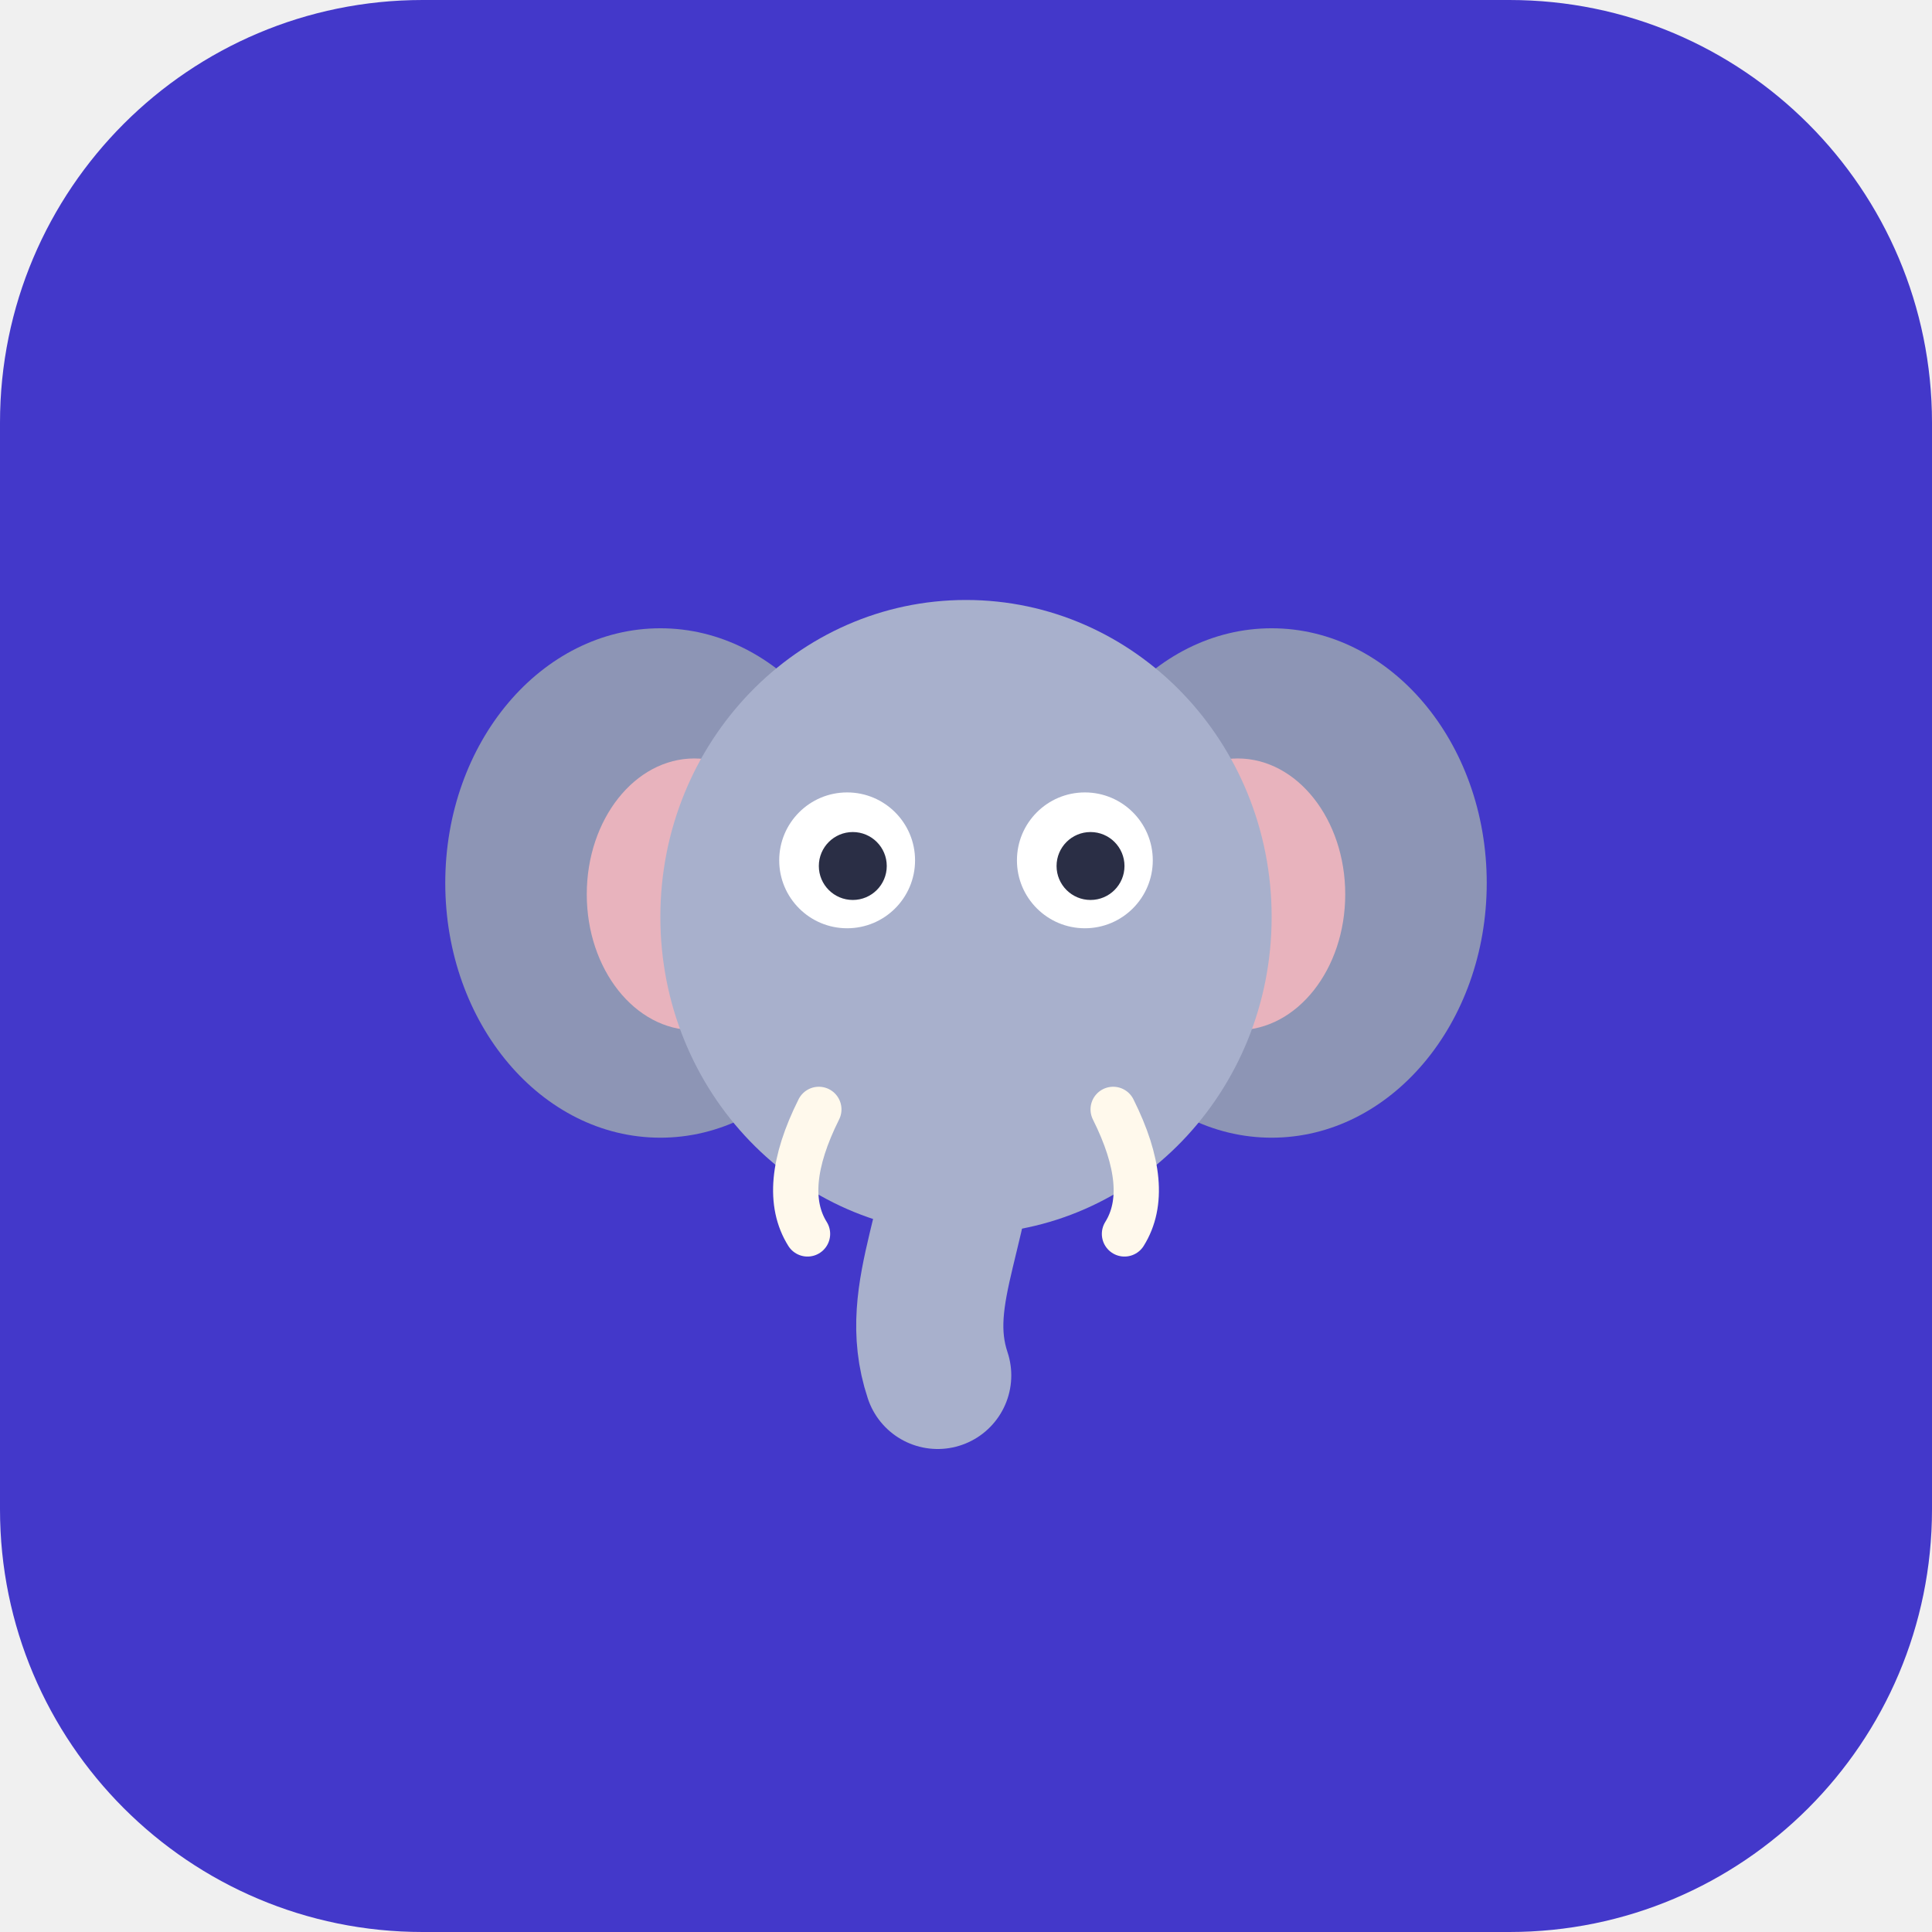
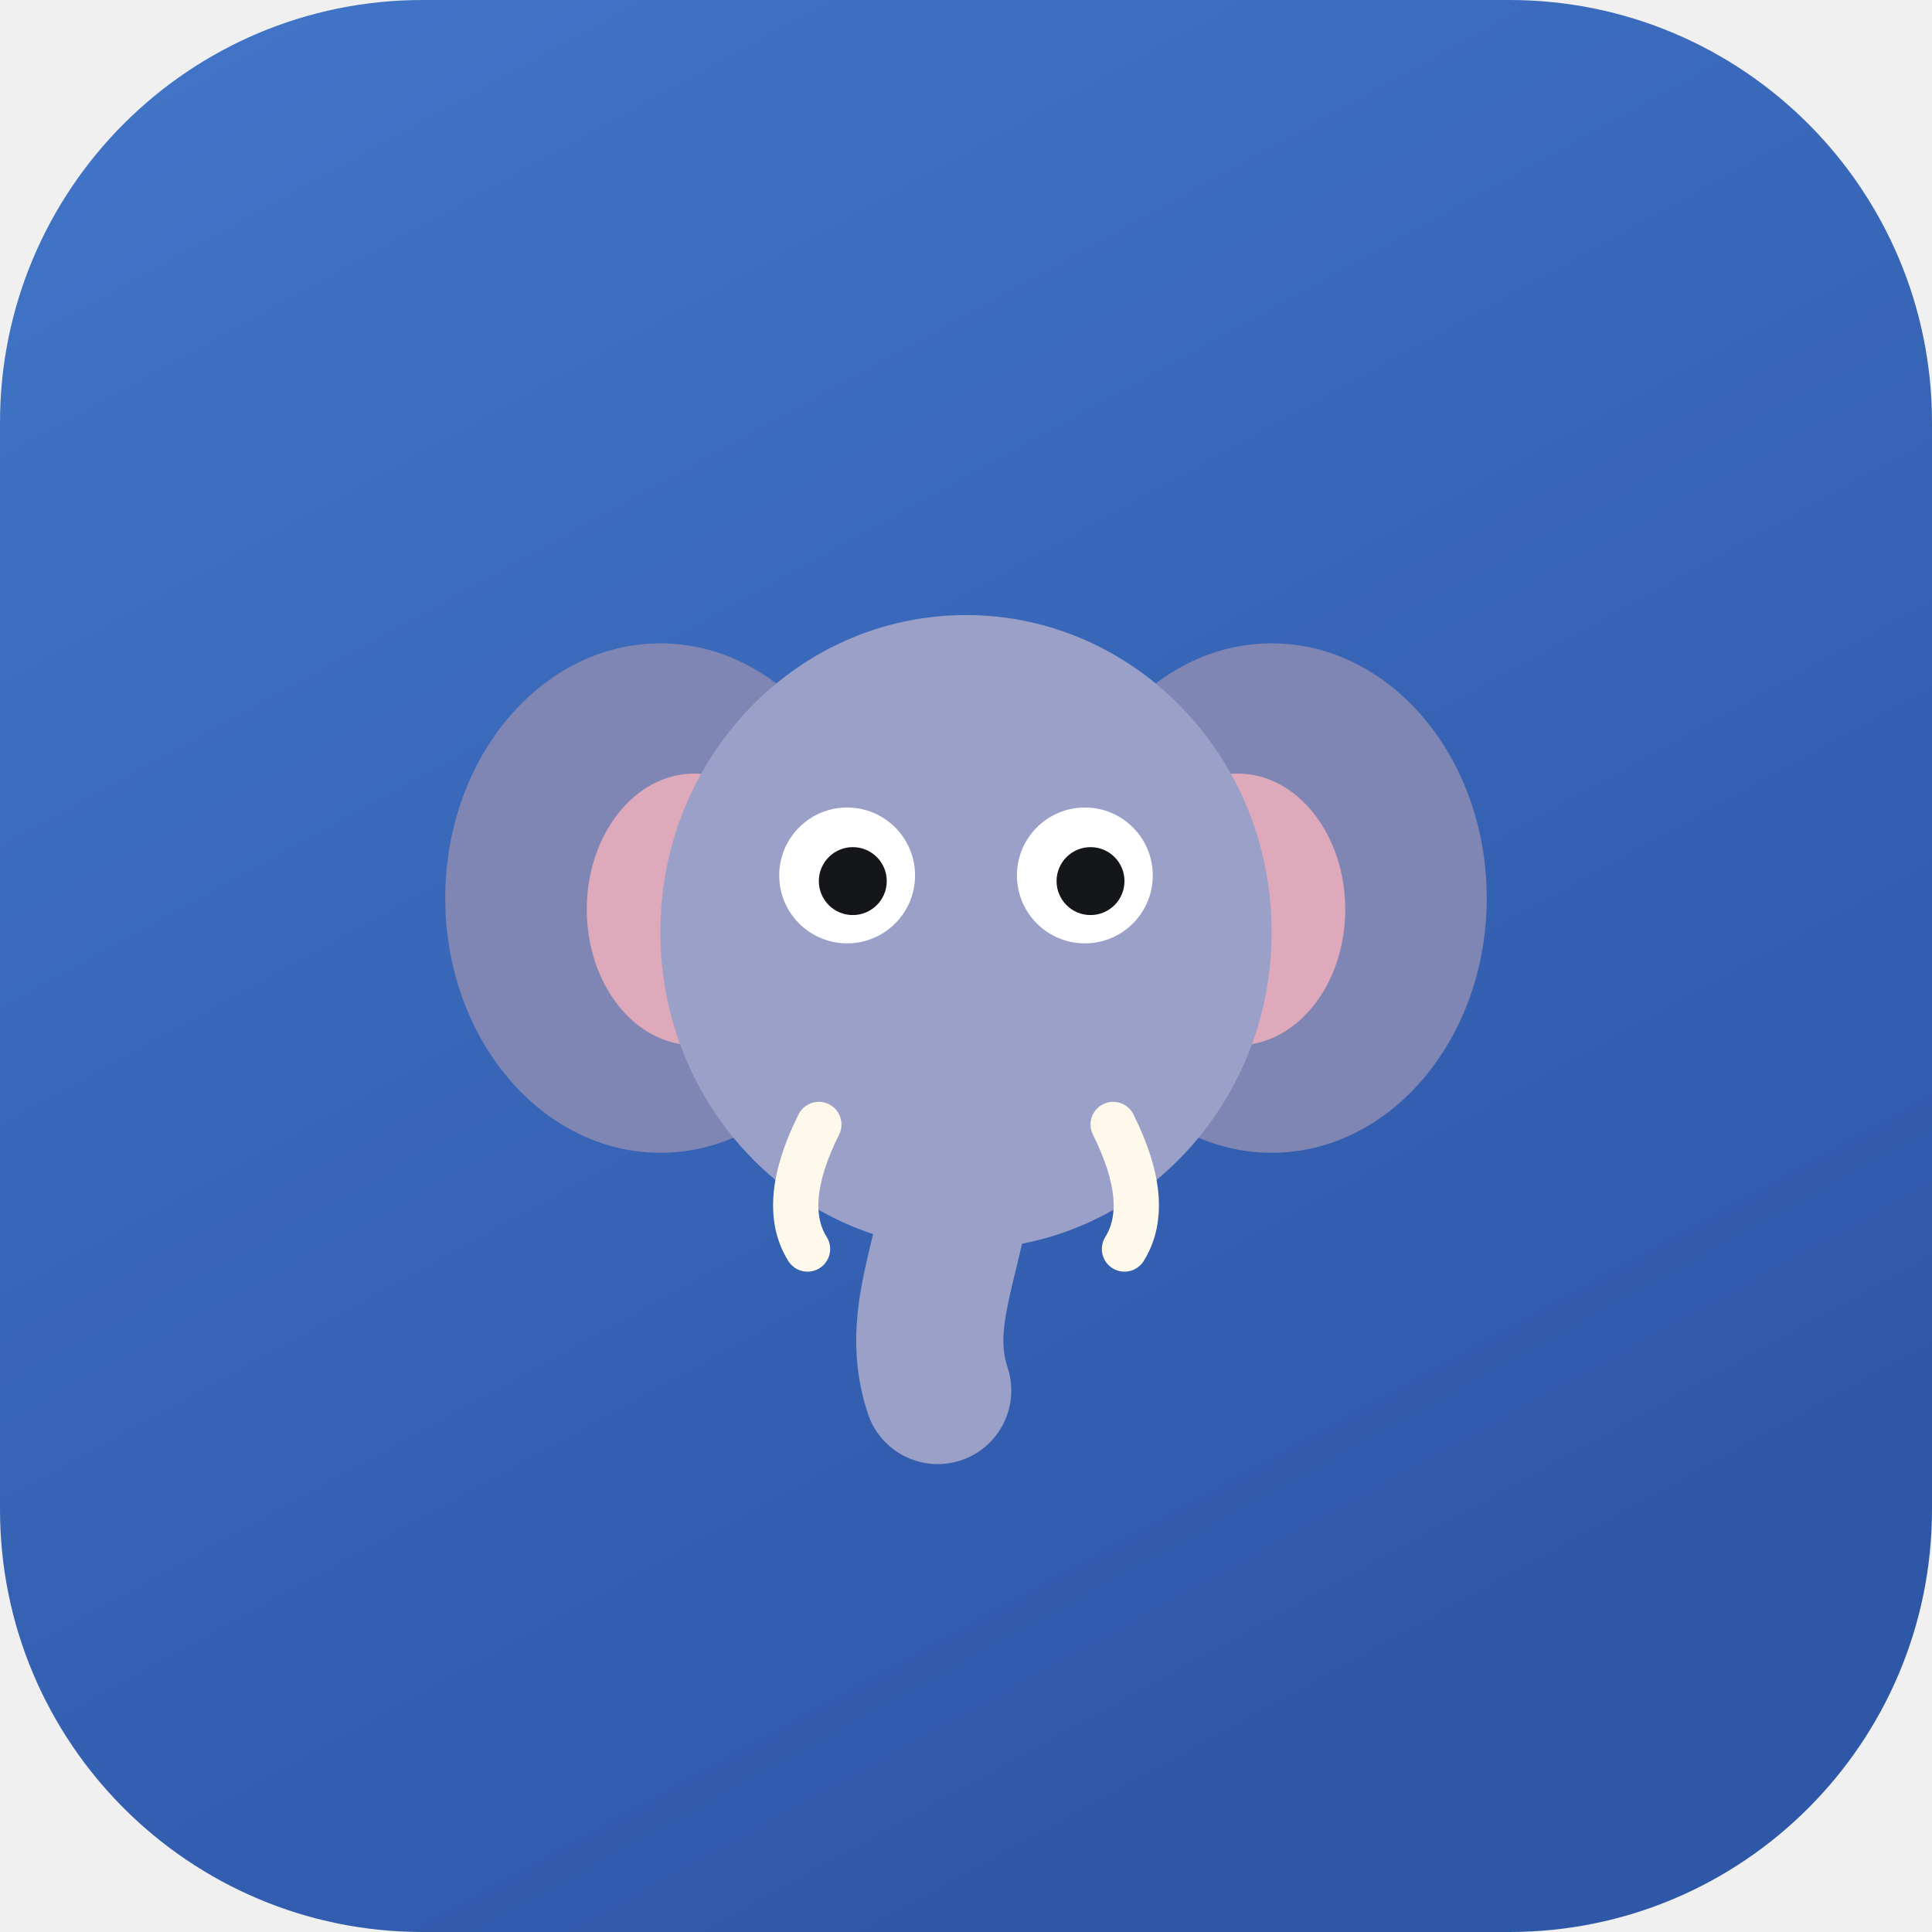
- <svg xmlns="http://www.w3.org/2000/svg" viewBox="0 0 512 512" width="512" height="512">
-   <rect width="512" height="512" rx="112" fill="#4338ca" />
-   <g transform="translate(106 120) scale(1.5)">
-     <ellipse cx="46" cy="76" rx="38" ry="45" fill="#8d95b5" />
-     <ellipse cx="52" cy="78" rx="19" ry="24" fill="#e8b3bd" />
-     <ellipse cx="154" cy="76" rx="38" ry="45" fill="#8d95b5" />
-     <ellipse cx="148" cy="78" rx="19" ry="24" fill="#e8b3bd" />
-     <ellipse cx="100" cy="82" rx="54" ry="56" fill="#a8b0cc" />
-     <path d="M100 112 C 100 136, 90 148, 95 163" stroke="#a8b0cc" stroke-width="26" stroke-linecap="round" fill="none" />
+ <svg xmlns="http://www.w3.org/2000/svg" viewBox="0 0 512 512" width="512" height="512" role="img" aria-label="English4us">
+   <defs>
+     <linearGradient id="brand" x1="0" y1="0" x2="0.55" y2="1">
+       <stop offset="0" stop-color="#4276c8" />
+       <stop offset="1" stop-color="#2f57a8" />
+     </linearGradient>
+   </defs>
+   <rect width="512" height="512" rx="112" fill="url(#brand)" />
+   <g transform="translate(106 124) scale(1.5)">
+     <ellipse cx="46" cy="76" rx="38" ry="45" fill="#7f86b3" />
+     <ellipse cx="52" cy="78" rx="19" ry="24" fill="#dda9bb" />
+     <ellipse cx="154" cy="76" rx="38" ry="45" fill="#7f86b3" />
+     <ellipse cx="148" cy="78" rx="19" ry="24" fill="#dda9bb" />
+     <ellipse cx="100" cy="82" rx="54" ry="56" fill="#9aa0c8" />
+     <path d="M100 112 C 100 136, 90 148, 95 163" stroke="#9aa0c8" stroke-width="26" stroke-linecap="round" fill="none" />
    <path d="M74 116 q -7 14 -2 22" stroke="#FFF9EC" stroke-width="8" stroke-linecap="round" fill="none" />
    <path d="M126 116 q 7 14 2 22" stroke="#FFF9EC" stroke-width="8" stroke-linecap="round" fill="none" />
    <circle cx="79" cy="72" r="12" fill="#fff" />
-     <circle cx="80" cy="73" r="6" fill="#2A2E45" />
+     <circle cx="80" cy="73" r="6" fill="#14161a" />
    <circle cx="121" cy="72" r="12" fill="#fff" />
-     <circle cx="122" cy="73" r="6" fill="#2A2E45" />
+     <circle cx="122" cy="73" r="6" fill="#14161a" />
  </g>
</svg>
